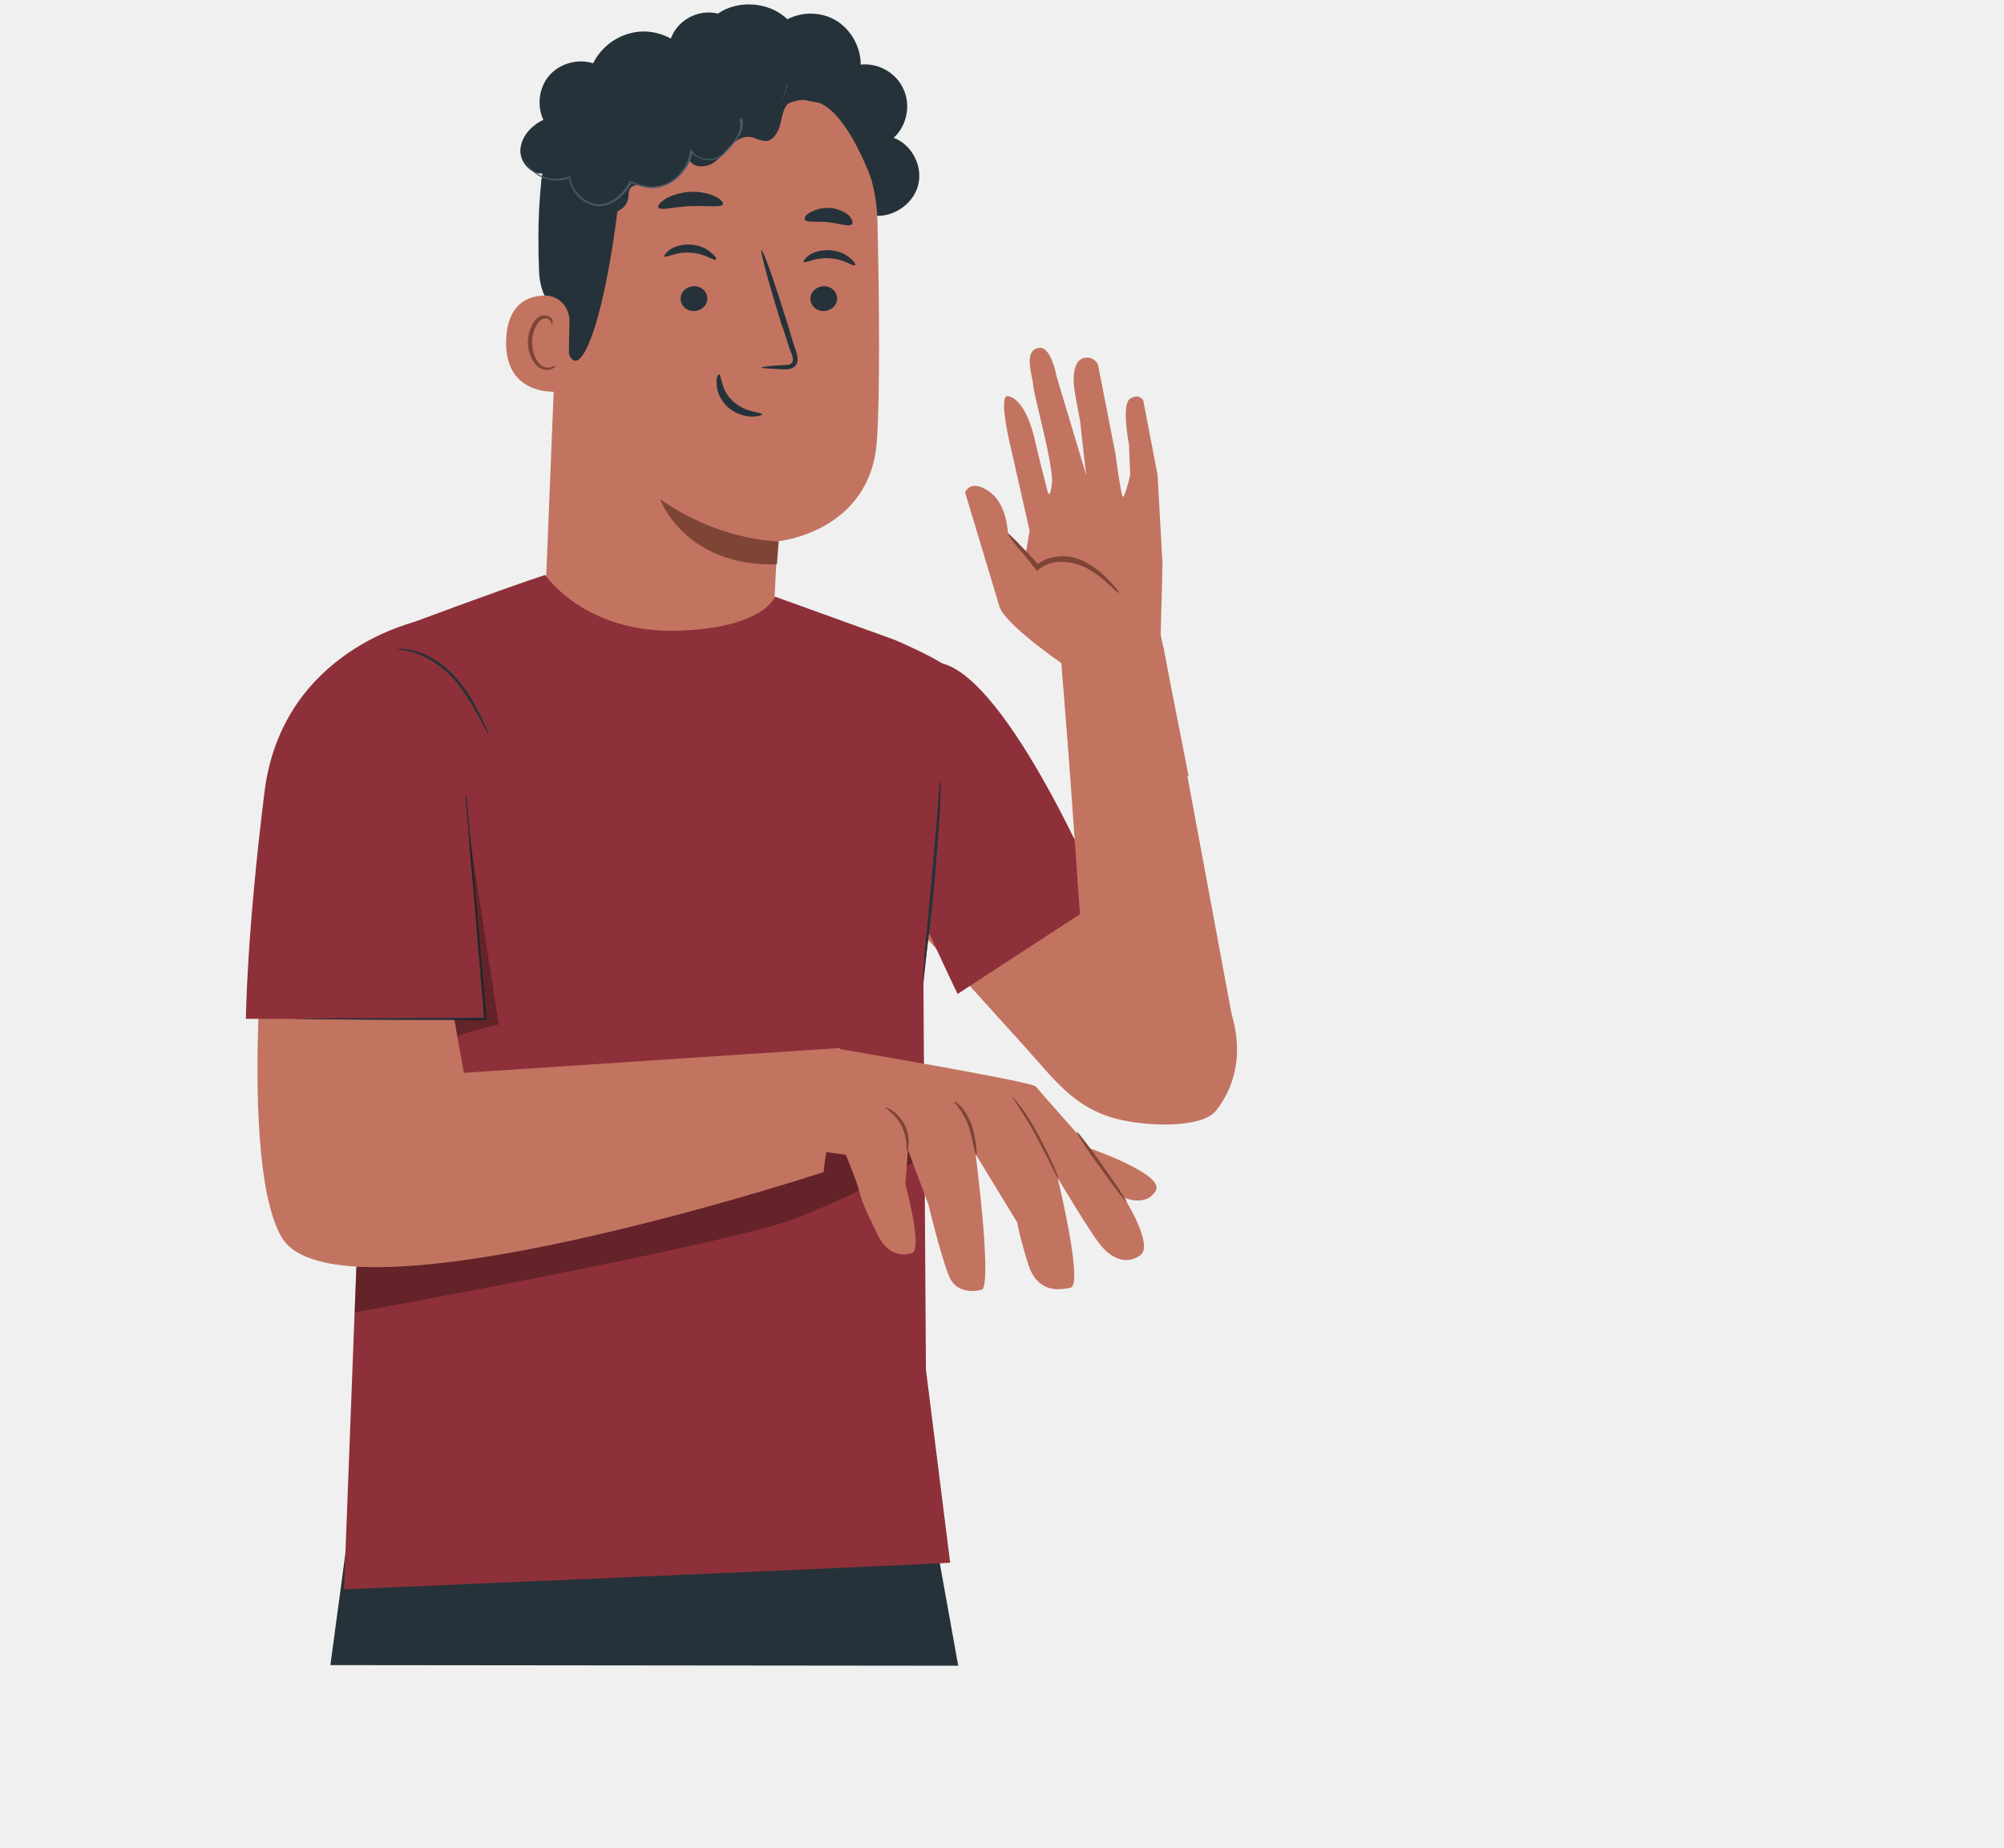
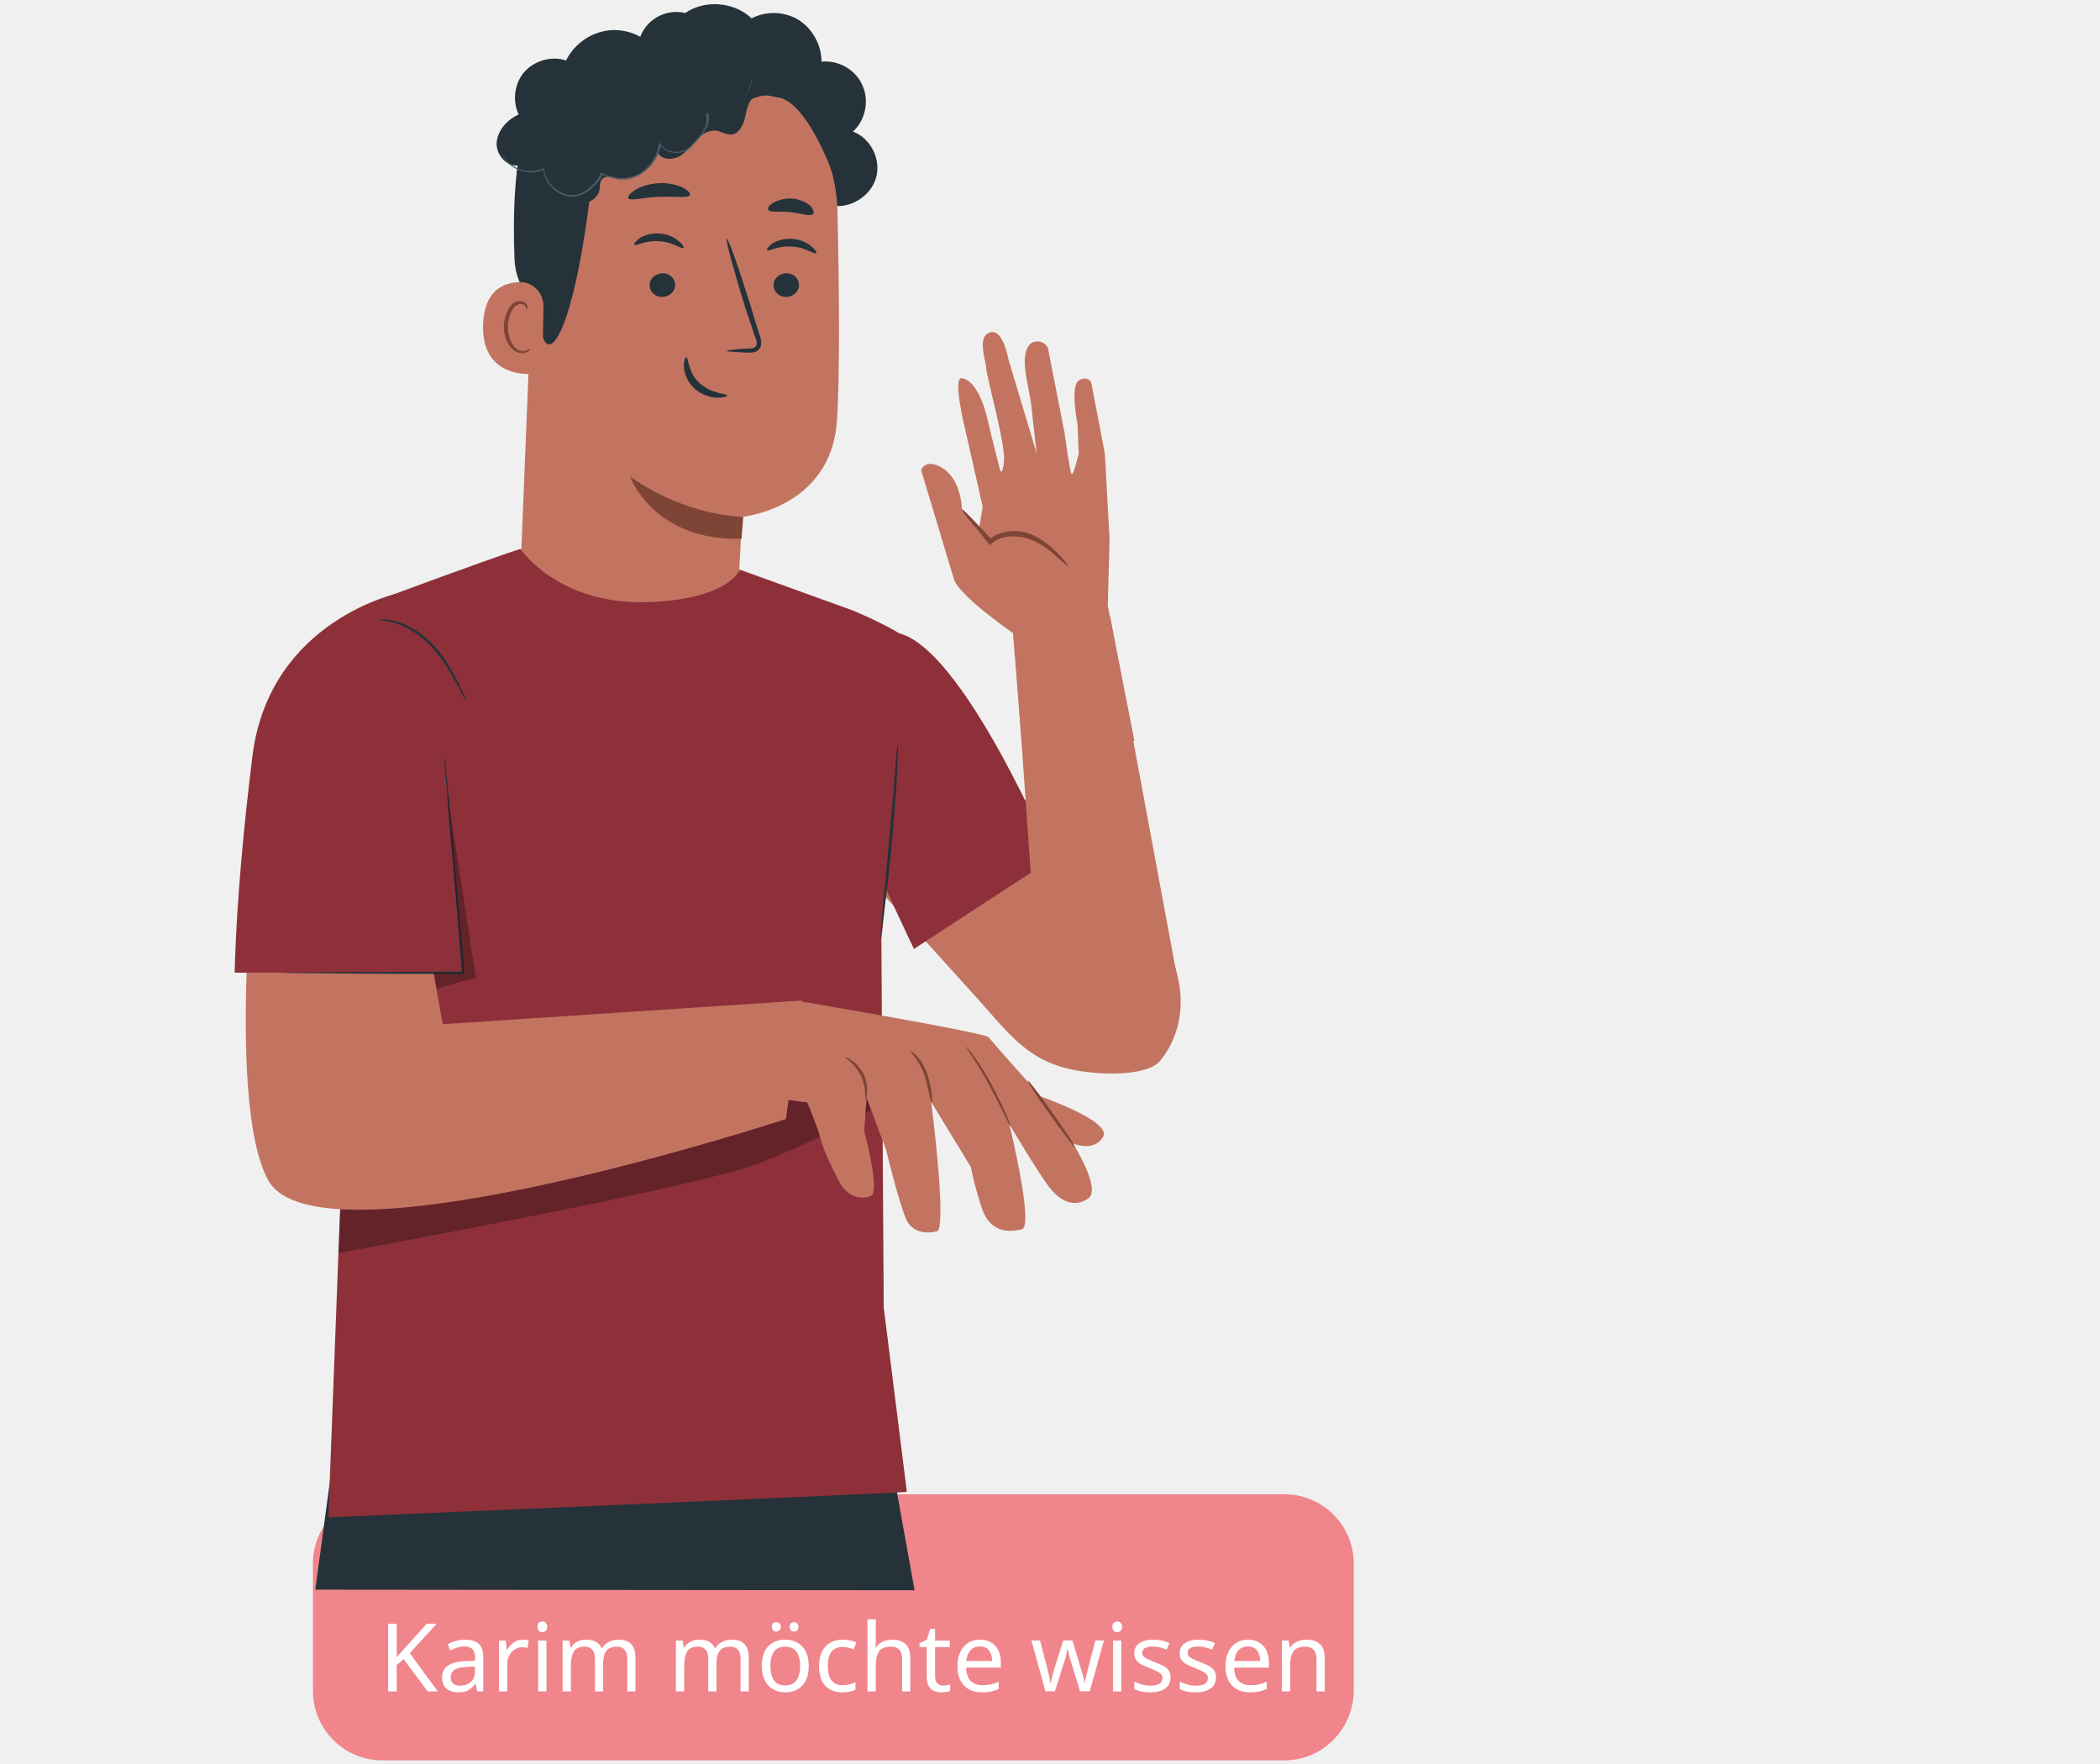
- <svg xmlns="http://www.w3.org/2000/svg" version="1.1" x="0px" y="0px" viewBox="0 0 322.7 297.6" style="enable-background:new 0 0 322.7 297.6;" xml:space="preserve">
+ <svg xmlns="http://www.w3.org/2000/svg" version="1.1" x="0px" y="0px" viewBox="0 0 354.3 297.6" style="enable-background:new 0 0 354.3 297.6;" xml:space="preserve">
  <style type="text/css">
- 	.st0{fill:#834F45;}
- 	.st1{fill:#263239;}
- 	.st2{fill:#F8BC9E;}
- 	.st3{fill:#EC9A6E;}
- 	.st4{fill:#455A64;}
- 	.st5{fill:#F5F4F5;}
- 	.st6{fill:#E0E0E0;}
- 	.st7{fill:none;stroke:#444C52;stroke-miterlimit:10;}
- 	.st8{fill:#E9505B;}
- 	.st9{opacity:0.4;}
- 	.st10{fill:#010202;}
- 	.st11{fill:#FBFBFB;}
- 	.st12{opacity:0.3;}
- 	.st13{fill:#EE7160;}
- 	.st14{fill:#8E3039;}
- 	.st15{fill:#EBEBEB;}
- 	.st16{fill:#C27461;}
- 	.st17{fill:#7E4436;}
- 	.st18{opacity:0.3;fill:#8E3039;}
- 	.st19{opacity:0.3;fill:#010202;}
- 	.st20{fill:#5B342F;}
- 	.st21{fill:#A56A5F;}
- 	.st22{fill:#83544C;}
- 	.st23{fill:#FFFFFF;}
+ 	.st0{fill:#F0858C;}
+ 	.st1{fill:none;}
+ 	.st2{fill:#FFFFFF;}
+ 	.st3{font-family:'Lato-Medium';}
+ 	.st4{font-size:16px;}
+ 	.st5{fill:#834F45;}
+ 	.st6{fill:#263239;}
+ 	.st7{fill:#F8BC9E;}
+ 	.st8{fill:#EC9A6E;}
+ 	.st9{fill:#455A64;}
+ 	.st10{fill:#F5F4F5;}
+ 	.st11{fill:#E0E0E0;}
+ 	.st12{fill:none;stroke:#444C52;stroke-miterlimit:10;}
+ 	.st13{fill:#E9505B;}
+ 	.st14{opacity:0.4;}
+ 	.st15{fill:#010202;}
+ 	.st16{fill:#FBFBFB;}
+ 	.st17{opacity:0.3;}
+ 	.st18{fill:#EE7160;}
+ 	.st19{fill:#8E3039;}
+ 	.st20{fill:#EBEBEB;}
+ 	.st21{fill:#C27461;}
+ 	.st22{fill:#7E4436;}
+ 	.st23{opacity:0.3;fill:#8E3039;}
+ 	.st24{opacity:0.3;fill:#010202;}
+ 	.st25{fill:#5B342F;}
+ 	.st26{fill:#A56A5F;}
+ 	.st27{fill:#83544C;}
</style>
+   <g id="Ebene_2">
+     <g>
+       <path class="st0" d="M216.7,297H64.5c-6.4,0-11.7-5.2-11.7-11.7v-21.5c0-6.4,5.2-11.7,11.7-11.7h152.2c6.4,0,11.7,5.2,11.7,11.7    v21.5C228.3,291.8,223.1,297,216.7,297z" />
+       <text transform="matrix(1 0 0 1 63.9405 285.366)" class="st2 st3 st4">Karim möchte wissen</text>
+       <rect x="34.5" y="264.6" class="st1" width="18.4" height="20.8" />
+     </g>
+   </g>
  <g id="Ebene_1">
    <g>
-       <polygon class="st1" points="53.2,268.2 57.4,237 147.9,232.7 154.3,268.3   " />
-       <path class="st16" d="M138,138.7l27.2,30.1c4.5,5,7.7,9.5,14.2,11.3c4.5,1.3,14,1.8,16.4-1.2c3.3-4.1,5.3-11.1,0.7-19.9    c-3-5.8-29.4-29.3-29.4-29.3L138,138.7" />
-       <path class="st14" d="M146.9,143.8c0.2,1.5,7.3,16.3,7.3,16.3l23.3-15.2c0,0-15-35.7-26-38.1L146.9,143.8z" />
-       <g>
-         <g>
-           <g>
-             <g>
-               <g>
-                 <g>
-                   <g>
-                     <g>
-                       <g>
-                         <path class="st16" d="M186.9,102.2l0.3-11.3l-0.8-14.4l-2.3-12c0,0-0.6-1.2-2.1-0.3c-1.5,0.9-0.2,7.4-0.2,7.4l0.2,4.9             c0,0-0.9,3.8-1.2,3.5c-0.3-0.3-1.2-7-1.2-7l-2.8-14.3c0,0-0.7-1.5-2.4-1c-1,0.3-1.6,1.7-1.5,3.8c0.1,2.1,1,5.7,1.1,6.9             c0.1,1.2,0.9,8.1,0.9,8.1l-4.8-16c0,0-0.9-5.2-3.1-4.4c-2.2,0.7-0.7,4.5-0.6,6.1c0.1,1.6,3.2,12.5,3,15.5             c-0.3,3-0.7,1.5-0.7,1.5s-1.3-5-2.2-8.9c-1-3.9-2.5-6.2-4.2-6.5c-1.7-0.3,0.6,8.9,0.6,8.9l2.9,12.8l-0.7,4.1l-2.8-3.7             c0,0-0.1-4.8-3.1-6.8c-3-2-3.8,0.2-3.8,0.2l5.6,18.6c1.3,3,9.9,8.9,9.9,8.9l1.5,18.6l19-0.4L186.9,102.2z" />
-                       </g>
-                     </g>
-                   </g>
-                 </g>
-               </g>
-             </g>
-           </g>
-           <g>
-             <g>
-               <g>
-                 <g>
-                   <path class="st17" d="M180.2,95.5c-0.1,0.1-1-0.8-2.5-2.1c-1.5-1.3-3.9-3-7-2.9c-1.3,0-2.6,0.5-3.4,1.2L167,92l-0.3-0.4          c-1.2-1.6-2.5-3-3.3-4c-0.8-1-1.2-1.7-1.1-1.7c0.1,0,0.6,0.5,1.5,1.4c0.9,1,2.2,2.2,3.6,3.9l-0.6-0.1c1-0.9,2.4-1.4,3.9-1.5          c1.7-0.1,3.2,0.4,4.4,1.1c1.2,0.7,2.2,1.5,2.9,2.2C179.5,94.4,180.3,95.4,180.2,95.5z" />
-                 </g>
-               </g>
-             </g>
-           </g>
-         </g>
-         <polygon class="st16" points="175.3,167 171.2,109.1 187.3,104 199,167    " />
-       </g>
-       <g>
-         <g>
-           <g>
-             <g>
-               <path class="st1" d="M140.4,34.7c3.1,0.5,6.5-1.6,7.4-4.7c0.9-3.1-0.9-6.7-3.9-7.8c2.1-1.9,2.8-5.2,1.6-7.8        c-1.1-2.6-4-4.3-6.9-4c0-2.8-1.5-5.5-3.8-7c-2.4-1.5-5.5-1.6-8-0.3c-2.9-2.8-7.9-3.2-11.2-0.9c-2.7-0.7-5.7,0.6-7.1,3        c-1.4,2.4-1.1,5.6,0.8,7.7" />
-             </g>
-           </g>
-         </g>
-         <g>
-           <g>
-             <g>
-               <path class="st16" d="M141.2,71c0.5-7.1,0.4-21.9,0.1-35.3c-0.3-14.4-11.6-26.1-26-27l-1.4-0.1c-15.5,0-24.1,13.1-23.7,28.6        l-2.4,59.5l9.3,8.4c8.5,7.7,22,5.3,27.4-4.8l0,0l0.7-13.1C125.2,87.2,140.2,85.8,141.2,71z" />
-             </g>
-             <g>
-               <g>
-                 <g>
-                   <g>
-                     <g>
-                       <g>
-                         <path class="st17" d="M125.4,87.2c0,0-9.5,0-19.1-6.8c0,0,3.9,10.9,18.8,10.5L125.4,87.2z" />
-                       </g>
-                     </g>
-                   </g>
-                 </g>
-               </g>
-             </g>
-             <g>
-               <g>
-                 <g>
-                   <g>
-                     <g>
-                       <g>
-                         <g>
-                           <g>
-                             <g>
-                               <path class="st1" d="M134.8,48.1c0,1.1-1,2-2.2,2c-1.2,0-2.1-0.9-2.1-2c0-1.1,1-2,2.2-2                C133.9,46.1,134.8,47,134.8,48.1z" />
+       <polygon class="st6" points="53.2,268.2 57.4,237 147.9,232.7 154.3,268.3   " />
+       <path class="st21" d="M138,138.7l27.2,30.1c4.5,5,7.7,9.5,14.2,11.3c4.5,1.3,14,1.8,16.4-1.2c3.3-4.1,5.3-11.1,0.7-19.9    c-3-5.8-29.4-29.3-29.4-29.3L138,138.7" />
+       <path class="st19" d="M146.9,143.8c0.2,1.5,7.3,16.3,7.3,16.3l23.3-15.2c0,0-15-35.7-26-38.1L146.9,143.8z" />
+       <g>
+         <g>
+           <g>
+             <g>
+               <g>
+                 <g>
+                   <g>
+                     <g>
+                       <g>
+                         <path class="st21" d="M186.9,102.2l0.3-11.3l-0.8-14.4l-2.3-12c0,0-0.6-1.2-2.1-0.3c-1.5,0.9-0.2,7.4-0.2,7.4l0.2,4.9             c0,0-0.9,3.8-1.2,3.5c-0.3-0.3-1.2-7-1.2-7l-2.8-14.3c0,0-0.7-1.5-2.4-1c-1,0.3-1.6,1.7-1.5,3.8c0.1,2.1,1,5.7,1.1,6.9             c0.1,1.2,0.9,8.1,0.9,8.1l-4.8-16c0,0-0.9-5.2-3.1-4.4c-2.2,0.7-0.7,4.5-0.6,6.1c0.1,1.6,3.2,12.5,3,15.5             c-0.3,3-0.7,1.5-0.7,1.5s-1.3-5-2.2-8.9c-1-3.9-2.5-6.2-4.2-6.5c-1.7-0.3,0.6,8.9,0.6,8.9l2.9,12.8l-0.7,4.1l-2.8-3.7             c0,0-0.1-4.8-3.1-6.8c-3-2-3.8,0.2-3.8,0.2l5.6,18.6c1.3,3,9.9,8.9,9.9,8.9l1.5,18.6l19-0.4L186.9,102.2z" />
+                       </g>
+                     </g>
+                   </g>
+                 </g>
+               </g>
+             </g>
+           </g>
+           <g>
+             <g>
+               <g>
+                 <g>
+                   <path class="st22" d="M180.2,95.5c-0.1,0.1-1-0.8-2.5-2.1c-1.5-1.3-3.9-3-7-2.9c-1.3,0-2.6,0.5-3.4,1.2L167,92l-0.3-0.4          c-1.2-1.6-2.5-3-3.3-4c-0.8-1-1.2-1.7-1.1-1.7c0.1,0,0.6,0.5,1.5,1.4c0.9,1,2.2,2.2,3.6,3.9l-0.6-0.1c1-0.9,2.4-1.4,3.9-1.5          c1.7-0.1,3.2,0.4,4.4,1.1c1.2,0.7,2.2,1.5,2.9,2.2C179.5,94.4,180.3,95.4,180.2,95.5z" />
+                 </g>
+               </g>
+             </g>
+           </g>
+         </g>
+         <polygon class="st21" points="175.3,167 171.2,109.1 187.3,104 199,167    " />
+       </g>
+       <g>
+         <g>
+           <g>
+             <g>
+               <path class="st6" d="M140.4,34.7c3.1,0.5,6.5-1.6,7.4-4.7c0.9-3.1-0.9-6.7-3.9-7.8c2.1-1.9,2.8-5.2,1.6-7.8        c-1.1-2.6-4-4.3-6.9-4c0-2.8-1.5-5.5-3.8-7c-2.4-1.5-5.5-1.6-8-0.3c-2.9-2.8-7.9-3.2-11.2-0.9c-2.7-0.7-5.7,0.6-7.1,3        c-1.4,2.4-1.1,5.6,0.8,7.7" />
+             </g>
+           </g>
+         </g>
+         <g>
+           <g>
+             <g>
+               <path class="st21" d="M141.2,71c0.5-7.1,0.4-21.9,0.1-35.3c-0.3-14.4-11.6-26.1-26-27l-1.4-0.1c-15.5,0-24.1,13.1-23.7,28.6        l-2.4,59.5l9.3,8.4c8.5,7.7,22,5.3,27.4-4.8l0,0l0.7-13.1C125.2,87.2,140.2,85.8,141.2,71z" />
+             </g>
+             <g>
+               <g>
+                 <g>
+                   <g>
+                     <g>
+                       <g>
+                         <path class="st22" d="M125.4,87.2c0,0-9.5,0-19.1-6.8c0,0,3.9,10.9,18.8,10.5L125.4,87.2z" />
+                       </g>
+                     </g>
+                   </g>
+                 </g>
+               </g>
+             </g>
+             <g>
+               <g>
+                 <g>
+                   <g>
+                     <g>
+                       <g>
+                         <g>
+                           <g>
+                             <g>
+                               <path class="st6" d="M134.8,48.1c0,1.1-1,2-2.2,2c-1.2,0-2.1-0.9-2.1-2c0-1.1,1-2,2.2-2                C133.9,46.1,134.8,47,134.8,48.1z" />
                            </g>
                          </g>
                        </g>
                      </g>
                    </g>
                  </g>
                </g>
              </g>
            </g>
            <g>
              <g>
                <g>
                  <g>
                    <g>
                      <g>
                        <g>
                          <g>
                            <g>
                              <g>
-                                 <path class="st1" d="M137.7,42.7c-0.3,0.3-1.8-1-4.1-1.1c-2.3-0.2-4,0.9-4.2,0.6c-0.1-0.1,0.2-0.6,0.9-1.1                 c0.7-0.5,2-0.9,3.4-0.8c1.4,0.1,2.6,0.7,3.2,1.3C137.6,42.1,137.8,42.6,137.7,42.7z" />
+                                 <path class="st6" d="M137.7,42.7c-0.3,0.3-1.8-1-4.1-1.1c-2.3-0.2-4,0.9-4.2,0.6c-0.1-0.1,0.2-0.6,0.9-1.1                 c0.7-0.5,2-0.9,3.4-0.8c1.4,0.1,2.6,0.7,3.2,1.3C137.6,42.1,137.8,42.6,137.7,42.7z" />
                              </g>
                            </g>
                          </g>
                        </g>
                      </g>
                    </g>
                  </g>
                </g>
              </g>
            </g>
            <g>
              <g>
                <g>
                  <g>
                    <g>
                      <g>
                        <g>
                          <g>
                            <g>
-                               <path class="st1" d="M113.9,48.1c0,1.1-1,2-2.2,2c-1.2,0-2.1-0.9-2.1-2c0-1.1,1-2,2.2-2C113,46.1,113.9,47,113.9,48.1                z" />
+                               <path class="st6" d="M113.9,48.1c0,1.1-1,2-2.2,2c-1.2,0-2.1-0.9-2.1-2c0-1.1,1-2,2.2-2C113,46.1,113.9,47,113.9,48.1                z" />
                            </g>
                          </g>
                        </g>
                      </g>
                    </g>
                  </g>
                </g>
              </g>
            </g>
            <g>
              <g>
                <g>
                  <g>
                    <g>
                      <g>
                        <g>
                          <g>
                            <g>
                              <g>
-                                 <path class="st1" d="M115.3,41.8c-0.3,0.3-1.8-1-4.1-1.1c-2.3-0.2-4,0.9-4.2,0.6c-0.1-0.1,0.2-0.6,0.9-1.1                 c0.7-0.5,2-0.9,3.4-0.8c1.4,0.1,2.6,0.7,3.2,1.3C115.2,41.2,115.4,41.7,115.3,41.8z" />
+                                 <path class="st6" d="M115.3,41.8c-0.3,0.3-1.8-1-4.1-1.1c-2.3-0.2-4,0.9-4.2,0.6c-0.1-0.1,0.2-0.6,0.9-1.1                 c0.7-0.5,2-0.9,3.4-0.8c1.4,0.1,2.6,0.7,3.2,1.3C115.2,41.2,115.4,41.7,115.3,41.8z" />
                              </g>
                            </g>
                          </g>
                        </g>
                      </g>
                    </g>
                  </g>
                </g>
              </g>
            </g>
            <g>
              <g>
                <g>
                  <g>
                    <g>
                      <g>
                        <g>
                          <g>
                            <g>
-                               <path class="st1" d="M122.6,59.2c0-0.1,1.4-0.3,3.7-0.4c0.6,0,1.1-0.1,1.3-0.5c0.2-0.4,0-1.1-0.3-1.7                c-0.5-1.4-0.9-2.9-1.5-4.5c-2-6.4-3.4-11.7-3.2-11.8c0.3-0.1,2.1,5.1,4.1,11.5c0.5,1.6,0.9,3.1,1.4,4.5                c0.2,0.7,0.5,1.4,0.2,2.3c-0.2,0.4-0.6,0.7-1,0.8c-0.4,0.1-0.7,0.1-1,0.1C124,59.4,122.6,59.3,122.6,59.2z" />
-                             </g>
-                           </g>
-                         </g>
-                       </g>
-                     </g>
-                   </g>
-                 </g>
-               </g>
-             </g>
-             <g>
-               <g>
-                 <g>
-                   <g>
-                     <g>
-                       <g>
-                         <g>
-                           <g>
-                             <g>
-                               <path class="st1" d="M115.8,60.3c0.4,0,0.2,2.5,2.2,4.3c2,1.9,4.7,1.8,4.7,2.1c0,0.2-0.6,0.4-1.7,0.4                c-1.1,0-2.7-0.5-3.9-1.6c-1.2-1.2-1.7-2.6-1.7-3.6C115.3,60.9,115.6,60.3,115.8,60.3z" />
-                             </g>
-                           </g>
-                         </g>
-                       </g>
-                     </g>
-                   </g>
-                 </g>
-               </g>
-             </g>
-             <g>
-               <g>
-                 <g>
-                   <g>
-                     <g>
-                       <path class="st1" d="M116.4,32.9c-0.3,0.6-2.5,0.2-5.2,0.3c-2.7,0.1-4.9,0.8-5.2,0.2c-0.1-0.3,0.3-0.8,1.2-1.4            c0.9-0.5,2.3-1,3.9-1.1c1.6-0.1,3.1,0.3,4,0.7C116.1,32.1,116.5,32.6,116.4,32.9z" />
-                     </g>
-                   </g>
-                 </g>
-               </g>
-             </g>
-             <g>
-               <g>
-                 <g>
-                   <g>
-                     <g>
-                       <path class="st1" d="M137.2,36.1c-0.4,0.5-2-0.1-3.8-0.3c-1.9-0.2-3.5,0.1-3.8-0.4c-0.1-0.3,0.1-0.8,0.9-1.2            c0.7-0.4,1.9-0.8,3.2-0.7c1.3,0.1,2.4,0.7,3,1.2C137.2,35.3,137.4,35.8,137.2,36.1z" />
-                     </g>
-                   </g>
-                 </g>
-               </g>
-             </g>
-             <g>
-               <g>
-                 <g>
-                   <g>
-                     <path class="st1" d="M140.3,28.8c0,0-3.4-9.5-7.7-11.9c-5.3-2.9-7.9,2.9-13,1.1c-5.1-1.7-10.1-4.6-15.6-0.9           c-6,4-3.5,7.2-4.2,13.8c-3,26.5-8.3,33.8-9,21.2c-0.1-1.4-3.8-2.7-4-8.5c-0.3-7.6,0-16.7,2-22c1.7-4.4,4.4-7.4,9.2-10.5           c7.6-5,17.6-4.5,24.3-3.4C129,8.6,141.6,17.2,140.3,28.8z" />
-                   </g>
-                 </g>
-               </g>
-             </g>
-             <g>
-               <g>
-                 <g>
-                   <g>
-                     <path class="st16" d="M91.7,51.7c0-2.3-1.8-4.2-4.1-4.1c-2.8,0.1-5.9,1.5-6.1,7.2c-0.3,10.1,10,8.3,10,8           C91.5,62.6,91.6,55.9,91.7,51.7z" />
-                   </g>
-                 </g>
-               </g>
-             </g>
-             <g>
-               <g>
-                 <g>
-                   <g>
-                     <path class="st17" d="M89.4,58.9c0,0-0.2,0.1-0.5,0.2c-0.3,0.1-0.8,0.2-1.3,0c-1.1-0.4-1.9-2.1-1.9-4           c0-0.9,0.2-1.8,0.6-2.5c0.3-0.7,0.8-1.2,1.4-1.3c0.5-0.1,0.9,0.2,1,0.5c0.1,0.3,0.1,0.5,0.1,0.5c0,0,0.2-0.2,0.2-0.6           c0-0.2-0.1-0.4-0.4-0.6c-0.2-0.2-0.6-0.3-1-0.3c-0.8,0-1.5,0.7-1.9,1.5c-0.4,0.8-0.7,1.8-0.7,2.8c0,2,1,4,2.5,4.4           c0.7,0.2,1.3,0,1.6-0.2C89.4,59.2,89.4,58.9,89.4,58.9z" />
-                   </g>
-                 </g>
-               </g>
-             </g>
-           </g>
-           <g>
-             <g>
-               <g>
-                 <path class="st1" d="M93.1,32.1c1.3,1,2.6,2,4.2,2.2c1.6,0.3,3.4-0.6,3.8-2.1c0.2-0.7,0-1.5,0.5-2c0.6-0.6,1.6-0.4,2.4-0.2         c2.9,0.5,6.1-1.4,7-4.2c0.7,1.2,2.4,1.2,3.6,0.6c1.2-0.7,2-1.8,2.9-2.8s2.2-1.8,3.6-1.5c0.7,0.2,1.4,0.6,2.2,0.6         c1.3,0,2.1-1.6,2.4-2.9c0.3-1.3,0.5-2.8,1.7-3.5c1.1-0.6,2.4-0.1,3.6,0.1c1.2,0.3,2.8,0.1,3.2-1.1c0.2-0.6,0-1.3-0.3-1.9         c-1.4-2.6-4.8-3.9-7.6-2.9c-0.8-3.4-3.8-6.2-7.2-6.8c-3.4-0.6-7.2,1.1-9,4.1c-2-2.1-5.1-3.1-7.9-2.6c-2.9,0.5-5.4,2.4-6.7,5         c-2.4-0.8-5.3,0-7,1.9c-1.7,1.9-2.1,4.9-1,7.2c-1.9,0.9-3.5,2.6-3.7,4.7c-0.2,2.1,1.8,4.3,3.8,3.9c-0.9,1.6-0.4,3.8,1.1,4.8         c1.5,1,3.8,0.6,4.9-0.9" />
-               </g>
-             </g>
-           </g>
-           <g>
-             <g>
-               <g>
-                 <g>
-                   <path class="st4" d="M126.8,13.4c0,0,0,0.1,0,0.2c0,0.1,0,0.3-0.1,0.5c-0.1,0.5-0.3,1.1-0.8,1.9c-0.5,0.8-1.3,1.6-2.4,2.3          c-1.1,0.7-2.6,1.1-4.2,0.9l0.2-0.2c0.3,0.9,0.1,1.9-0.4,2.8c-0.5,0.9-1.2,1.6-1.9,2.4c-0.4,0.4-0.7,0.8-1.2,1.1          c-0.5,0.3-1.1,0.5-1.6,0.5c-1.1,0.1-2.4-0.4-3.2-1.4l0.4-0.1c-0.4,2-1.6,3.9-3.5,5.1c-1,0.6-2.2,1-3.4,0.9          c-1.2-0.1-2.2-0.5-3.2-0.9l0.3-0.1c-0.6,1.2-1.5,2.2-2.6,3c-1,0.7-2.4,1.1-3.6,0.8c-2.4-0.6-3.8-2.7-4-4.6l0.2,0.1          c-1.2,0.6-2.5,0.6-3.5,0.3c-1-0.2-1.8-0.7-2.4-1.2c-0.6-0.5-0.9-1-1.1-1.3c-0.2-0.3-0.2-0.5-0.2-0.5c0.1,0,0.3,0.8,1.4,1.7          c0.6,0.4,1.3,0.9,2.3,1.1c1,0.2,2.2,0.2,3.3-0.3l0.2-0.1l0,0.2c0.2,1.8,1.6,3.7,3.8,4.3c1.1,0.3,2.3,0,3.3-0.7          c1-0.7,1.9-1.7,2.4-2.8l0.1-0.2l0.2,0.1c1,0.4,2,0.8,3.1,0.9c1.1,0.1,2.2-0.2,3.1-0.8c1.8-1.1,3-2.9,3.3-4.8l0.1-0.5          l0.3,0.4c0.7,0.9,1.8,1.3,2.8,1.2c0.5,0,1-0.2,1.5-0.4c0.4-0.3,0.8-0.7,1.1-1c0.7-0.7,1.4-1.5,1.8-2.3          c0.5-0.8,0.6-1.7,0.4-2.5l-0.1-0.2l0.3,0c1.5,0.2,3-0.2,4-0.8c1.1-0.6,1.9-1.4,2.4-2.1C126.7,14.5,126.7,13.4,126.8,13.4z" />
-                 </g>
-               </g>
-             </g>
-           </g>
-         </g>
-       </g>
-       <g>
-         <g>
-           <path class="st14" d="M148.7,158.5l1.1-10.8l3.7-39.5c-1.9-2-9.6-5.2-9.6-5.2l-19.1-6.9c0,0-1.8,5.2-16.2,5.5      c-14.7,0.2-20.8-9-20.8-9c-7.3,2.4-23.3,8.4-23.3,8.4L59,152.5l-0.3,17L55.4,256c0,0,96.2-4.1,97.6-4.3l-3.9-31.1L148.7,158.5z" />
-           <polygon class="st18" points="121.1,133.1 121.1,153.4 132.1,162.4 143.6,153.4 144.2,133.7     " />
-         </g>
-       </g>
-       <path class="st19" d="M57.4,204.2l-0.3,7.2c0,0,60.7-11,71.4-15.3c13.1-5.3,20.1-9.8,20.1-9.8l0.2-5.5L57.4,204.2z" />
-       <path class="st16" d="M61.6,105.4c0,0-13.7,2.2-16.5,19.6c-1.8,11.3-7.3,60.9,0.2,74.2c8.7,15.4,87.3-10.4,87.3-10.4l2.7-20    l-60.6,4l-7.6-42.1L61.6,105.4z" />
-       <path class="st14" d="M39.6,164.1H78L67.5,100c0,0-22,4.5-24.9,27.5C39.7,150.7,39.6,164.1,39.6,164.1z" />
-       <g>
-         <path class="st1" d="M44.5,164.1c0,0,0.1,0,0.2,0c0.1,0,0.3,0,0.5,0c0.5,0,1.1,0,1.9,0c1.7,0,4.2,0,7.2-0.1     c6.1,0,14.5,0,23.8-0.1l-0.2,0.2c0-0.5-0.1-1-0.1-1.6c-0.8-9.7-1.5-18.4-2.1-24.8c-0.2-3.1-0.4-5.7-0.6-7.5     c-0.1-0.9-0.1-1.5-0.1-2c0-0.2,0-0.4,0-0.5c0-0.1,0-0.2,0-0.2c0,0,0,0.1,0,0.2c0,0.1,0,0.3,0.1,0.5c0.1,0.5,0.1,1.2,0.2,2     c0.2,1.8,0.4,4.4,0.7,7.5c0.6,6.4,1.3,15.1,2.2,24.8c0,0.5,0.1,1.1,0.1,1.6l0,0.2l-0.2,0c-9.3,0-17.7,0-23.8-0.1     c-3,0-5.4,0-7.2-0.1c-0.8,0-1.5,0-1.9,0c-0.2,0-0.4,0-0.5,0C44.5,164.1,44.5,164.1,44.5,164.1z" />
-       </g>
-       <g>
-         <path class="st1" d="M151.5,125.2c0,0,0,0.5,0,1.3c0,0.8-0.1,2.1-0.1,3.6c-0.2,3-0.5,7.2-0.9,11.7c-0.4,4.6-0.9,8.7-1.3,11.7     c-0.2,1.5-0.3,2.7-0.5,3.5c-0.1,0.8-0.2,1.3-0.2,1.3c0,0,0-0.5,0.1-1.3c0.1-0.9,0.2-2.1,0.3-3.5c0.3-3.1,0.7-7.2,1.1-11.7     c0.4-4.6,0.8-8.7,1-11.7c0.1-1.4,0.2-2.6,0.3-3.6C151.5,125.6,151.5,125.2,151.5,125.2z" />
-       </g>
-       <g>
-         <path class="st1" d="M78.6,118.2c0,0-0.2-0.2-0.4-0.7c-0.3-0.5-0.6-1.2-1.1-2c-0.9-1.7-2.2-4-4.1-6.2c-1.9-2.1-4.3-3.5-6.1-4.1     c-1.8-0.6-3-0.5-3-0.6c0,0,0.3-0.1,0.8-0.1c0.5,0,1.3,0.1,2.3,0.4c1.9,0.5,4.3,1.9,6.3,4.1c2,2.2,3.2,4.6,4.1,6.3     c0.4,0.9,0.7,1.6,1,2.1C78.6,117.9,78.7,118.2,78.6,118.2z" />
-       </g>
-       <path class="st19" d="M73.7,167c-0.1-0.4,6.6-2,6.6-2l-4.9-31.8l2.7,30.9h-4.9L73.7,167z" />
-       <g>
-         <path class="st16" d="M134.8,168.9c0,0,31.3,5.3,32,6.1c0.7,0.9,8.8,10,8.8,10s12.1,4.2,10.5,6.8c-1.6,2.7-5.1,1.1-5.1,1.1     s4.9,7.7,2.6,9.3c-2.3,1.6-4.7,0.5-6.5-1.8c-1.8-2.3-6.8-10.7-6.8-10.7s4.2,17.2,2.1,17.7c-2.1,0.5-5.4,0.7-6.8-3.7     c-1.4-4.4-1.8-6.8-1.8-6.8l-6.7-11c0,0,2.6,20.1,1.1,21.8c0,0-4,1.3-5.4-2.2s-3.3-11.5-3.3-11.5l-3.3-8.8l-0.4,5.6     c0,0,2.8,10.3,1.1,11c-1.8,0.7-4,0-5.3-2.4c-1.2-2.4-2.6-5.1-3.2-7.4c-0.3-1.4-2.2-6-2.2-6l-6.7-0.9L134.8,168.9z" />
-         <g>
-           <path class="st17" d="M173.4,182.3c0.1-0.1,2,2.4,4.2,5.5c2.2,3.1,3.9,5.7,3.8,5.8c-0.1,0.1-2-2.4-4.2-5.5      C174.9,185,173.3,182.4,173.4,182.3z" />
-         </g>
-         <g>
-           <path class="st17" d="M162.9,176.5c0,0,0.6,0.6,1.5,1.8c0.8,1.1,1.9,2.8,2.9,4.7c1,1.9,1.9,3.7,2.4,4.9c0.6,1.3,0.8,2.1,0.8,2.1      c-0.1,0-0.5-0.8-1.1-2c-0.6-1.3-1.5-3-2.5-4.9c-1-1.9-2-3.5-2.8-4.7C163.4,177.3,162.9,176.6,162.9,176.5z" />
-         </g>
-         <g>
-           <path class="st17" d="M153.7,177.4c0,0,0.5,0.2,1.1,0.9c0.6,0.6,1.2,1.7,1.7,3c0.4,1.3,0.6,2.5,0.7,3.3c0.1,0.9,0.1,1.4,0,1.4      c-0.1,0-0.2-0.5-0.4-1.3c-0.2-0.8-0.4-2-0.8-3.2c-0.4-1.2-1-2.2-1.5-2.9C154,177.9,153.6,177.5,153.7,177.4z" />
-         </g>
-         <g>
-           <path class="st17" d="M142.6,178.4c0-0.1,0.5,0.1,1.1,0.5c0.6,0.4,1.4,1.2,2,2.3c0.5,1.1,0.7,2.2,0.6,3c0,0.8-0.2,1.2-0.3,1.2      c-0.1,0,0.2-1.9-0.8-4C144.2,179.4,142.5,178.5,142.6,178.4z" />
+                               <path class="st6" d="M122.6,59.2c0-0.1,1.4-0.3,3.7-0.4c0.6,0,1.1-0.1,1.3-0.5c0.2-0.4,0-1.1-0.3-1.7                c-0.5-1.4-0.9-2.9-1.5-4.5c-2-6.4-3.4-11.7-3.2-11.8c0.3-0.1,2.1,5.1,4.1,11.5c0.5,1.6,0.9,3.1,1.4,4.5                c0.2,0.7,0.5,1.4,0.2,2.3c-0.2,0.4-0.6,0.7-1,0.8c-0.4,0.1-0.7,0.1-1,0.1C124,59.4,122.6,59.3,122.6,59.2z" />
+                             </g>
+                           </g>
+                         </g>
+                       </g>
+                     </g>
+                   </g>
+                 </g>
+               </g>
+             </g>
+             <g>
+               <g>
+                 <g>
+                   <g>
+                     <g>
+                       <g>
+                         <g>
+                           <g>
+                             <g>
+                               <path class="st6" d="M115.8,60.3c0.4,0,0.2,2.5,2.2,4.3c2,1.9,4.7,1.8,4.7,2.1c0,0.2-0.6,0.4-1.7,0.4                c-1.1,0-2.7-0.5-3.9-1.6c-1.2-1.2-1.7-2.6-1.7-3.6C115.3,60.9,115.6,60.3,115.8,60.3z" />
+                             </g>
+                           </g>
+                         </g>
+                       </g>
+                     </g>
+                   </g>
+                 </g>
+               </g>
+             </g>
+             <g>
+               <g>
+                 <g>
+                   <g>
+                     <g>
+                       <path class="st6" d="M116.4,32.9c-0.3,0.6-2.5,0.2-5.2,0.3c-2.7,0.1-4.9,0.8-5.2,0.2c-0.1-0.3,0.3-0.8,1.2-1.4            c0.9-0.5,2.3-1,3.9-1.1c1.6-0.1,3.1,0.3,4,0.7C116.1,32.1,116.5,32.6,116.4,32.9z" />
+                     </g>
+                   </g>
+                 </g>
+               </g>
+             </g>
+             <g>
+               <g>
+                 <g>
+                   <g>
+                     <g>
+                       <path class="st6" d="M137.2,36.1c-0.4,0.5-2-0.1-3.8-0.3c-1.9-0.2-3.5,0.1-3.8-0.4c-0.1-0.3,0.1-0.8,0.9-1.2            c0.7-0.4,1.9-0.8,3.2-0.7c1.3,0.1,2.4,0.7,3,1.2C137.2,35.3,137.4,35.8,137.2,36.1z" />
+                     </g>
+                   </g>
+                 </g>
+               </g>
+             </g>
+             <g>
+               <g>
+                 <g>
+                   <g>
+                     <path class="st6" d="M140.3,28.8c0,0-3.4-9.5-7.7-11.9c-5.3-2.9-7.9,2.9-13,1.1c-5.1-1.7-10.1-4.6-15.6-0.9           c-6,4-3.5,7.2-4.2,13.8c-3,26.5-8.3,33.8-9,21.2c-0.1-1.4-3.8-2.7-4-8.5c-0.3-7.6,0-16.7,2-22c1.7-4.4,4.4-7.4,9.2-10.5           c7.6-5,17.6-4.5,24.3-3.4C129,8.6,141.6,17.2,140.3,28.8z" />
+                   </g>
+                 </g>
+               </g>
+             </g>
+             <g>
+               <g>
+                 <g>
+                   <g>
+                     <path class="st21" d="M91.7,51.7c0-2.3-1.8-4.2-4.1-4.1c-2.8,0.1-5.9,1.5-6.1,7.2c-0.3,10.1,10,8.3,10,8           C91.5,62.6,91.6,55.9,91.7,51.7z" />
+                   </g>
+                 </g>
+               </g>
+             </g>
+             <g>
+               <g>
+                 <g>
+                   <g>
+                     <path class="st22" d="M89.4,58.9c0,0-0.2,0.1-0.5,0.2c-0.3,0.1-0.8,0.2-1.3,0c-1.1-0.4-1.9-2.1-1.9-4           c0-0.9,0.2-1.8,0.6-2.5c0.3-0.7,0.8-1.2,1.4-1.3c0.5-0.1,0.9,0.2,1,0.5c0.1,0.3,0.1,0.5,0.1,0.5c0,0,0.2-0.2,0.2-0.6           c0-0.2-0.1-0.4-0.4-0.6c-0.2-0.2-0.6-0.3-1-0.3c-0.8,0-1.5,0.7-1.9,1.5c-0.4,0.8-0.7,1.8-0.7,2.8c0,2,1,4,2.5,4.4           c0.7,0.2,1.3,0,1.6-0.2C89.4,59.2,89.4,58.9,89.4,58.9z" />
+                   </g>
+                 </g>
+               </g>
+             </g>
+           </g>
+           <g>
+             <g>
+               <g>
+                 <path class="st6" d="M93.1,32.1c1.3,1,2.6,2,4.2,2.2c1.6,0.3,3.4-0.6,3.8-2.1c0.2-0.7,0-1.5,0.5-2c0.6-0.6,1.6-0.4,2.4-0.2         c2.9,0.5,6.1-1.4,7-4.2c0.7,1.2,2.4,1.2,3.6,0.6c1.2-0.7,2-1.8,2.9-2.8s2.2-1.8,3.6-1.5c0.7,0.2,1.4,0.6,2.2,0.6         c1.3,0,2.1-1.6,2.4-2.9c0.3-1.3,0.5-2.8,1.7-3.5c1.1-0.6,2.4-0.1,3.6,0.1c1.2,0.3,2.8,0.1,3.2-1.1c0.2-0.6,0-1.3-0.3-1.9         c-1.4-2.6-4.8-3.9-7.6-2.9c-0.8-3.4-3.8-6.2-7.2-6.8c-3.4-0.6-7.2,1.1-9,4.1c-2-2.1-5.1-3.1-7.9-2.6c-2.9,0.5-5.4,2.4-6.7,5         c-2.4-0.8-5.3,0-7,1.9c-1.7,1.9-2.1,4.9-1,7.2c-1.9,0.9-3.5,2.6-3.7,4.7c-0.2,2.1,1.8,4.3,3.8,3.9c-0.9,1.6-0.4,3.8,1.1,4.8         c1.5,1,3.8,0.6,4.9-0.9" />
+               </g>
+             </g>
+           </g>
+           <g>
+             <g>
+               <g>
+                 <g>
+                   <path class="st9" d="M126.8,13.4c0,0,0,0.1,0,0.2c0,0.1,0,0.3-0.1,0.5c-0.1,0.5-0.3,1.1-0.8,1.9c-0.5,0.8-1.3,1.6-2.4,2.3          c-1.1,0.7-2.6,1.1-4.2,0.9l0.2-0.2c0.3,0.9,0.1,1.9-0.4,2.8c-0.5,0.9-1.2,1.6-1.9,2.4c-0.4,0.4-0.7,0.8-1.2,1.1          c-0.5,0.3-1.1,0.5-1.6,0.5c-1.1,0.1-2.4-0.4-3.2-1.4l0.4-0.1c-0.4,2-1.6,3.9-3.5,5.1c-1,0.6-2.2,1-3.4,0.9          c-1.2-0.1-2.2-0.5-3.2-0.9l0.3-0.1c-0.6,1.2-1.5,2.2-2.6,3c-1,0.7-2.4,1.1-3.6,0.8c-2.4-0.6-3.8-2.7-4-4.6l0.2,0.1          c-1.2,0.6-2.5,0.6-3.5,0.3c-1-0.2-1.8-0.7-2.4-1.2c-0.6-0.5-0.9-1-1.1-1.3c-0.2-0.3-0.2-0.5-0.2-0.5c0.1,0,0.3,0.8,1.4,1.7          c0.6,0.4,1.3,0.9,2.3,1.1c1,0.2,2.2,0.2,3.3-0.3l0.2-0.1l0,0.2c0.2,1.8,1.6,3.7,3.8,4.3c1.1,0.3,2.3,0,3.3-0.7          c1-0.7,1.9-1.7,2.4-2.8l0.1-0.2l0.2,0.1c1,0.4,2,0.8,3.1,0.9c1.1,0.1,2.2-0.2,3.1-0.8c1.8-1.1,3-2.9,3.3-4.8l0.1-0.5          l0.3,0.4c0.7,0.9,1.8,1.3,2.8,1.2c0.5,0,1-0.2,1.5-0.4c0.4-0.3,0.8-0.7,1.1-1c0.7-0.7,1.4-1.5,1.8-2.3          c0.5-0.8,0.6-1.7,0.4-2.5l-0.1-0.2l0.3,0c1.5,0.2,3-0.2,4-0.8c1.1-0.6,1.9-1.4,2.4-2.1C126.7,14.5,126.7,13.4,126.8,13.4z" />
+                 </g>
+               </g>
+             </g>
+           </g>
+         </g>
+       </g>
+       <g>
+         <g>
+           <path class="st19" d="M148.7,158.5l1.1-10.8l3.7-39.5c-1.9-2-9.6-5.2-9.6-5.2l-19.1-6.9c0,0-1.8,5.2-16.2,5.5      c-14.7,0.2-20.8-9-20.8-9c-7.3,2.4-23.3,8.4-23.3,8.4L59,152.5l-0.3,17L55.4,256c0,0,96.2-4.1,97.6-4.3l-3.9-31.1L148.7,158.5z" />
+           <polygon class="st23" points="121.1,133.1 121.1,153.4 132.1,162.4 143.6,153.4 144.2,133.7     " />
+         </g>
+       </g>
+       <path class="st24" d="M57.4,204.2l-0.3,7.2c0,0,60.7-11,71.4-15.3c13.1-5.3,20.1-9.8,20.1-9.8l0.2-5.5L57.4,204.2z" />
+       <path class="st21" d="M61.6,105.4c0,0-13.7,2.2-16.5,19.6c-1.8,11.3-7.3,60.9,0.2,74.2c8.7,15.4,87.3-10.4,87.3-10.4l2.7-20    l-60.6,4l-7.6-42.1L61.6,105.4z" />
+       <path class="st19" d="M39.6,164.1H78L67.5,100c0,0-22,4.5-24.9,27.5C39.7,150.7,39.6,164.1,39.6,164.1z" />
+       <g>
+         <path class="st6" d="M44.5,164.1c0,0,0.1,0,0.2,0c0.1,0,0.3,0,0.5,0c0.5,0,1.1,0,1.9,0c1.7,0,4.2,0,7.2-0.1     c6.1,0,14.5,0,23.8-0.1l-0.2,0.2c0-0.5-0.1-1-0.1-1.6c-0.8-9.7-1.5-18.4-2.1-24.8c-0.2-3.1-0.4-5.7-0.6-7.5     c-0.1-0.9-0.1-1.5-0.1-2c0-0.2,0-0.4,0-0.5c0-0.1,0-0.2,0-0.2c0,0,0,0.1,0,0.2c0,0.1,0,0.3,0.1,0.5c0.1,0.5,0.1,1.2,0.2,2     c0.2,1.8,0.4,4.4,0.7,7.5c0.6,6.4,1.3,15.1,2.2,24.8c0,0.5,0.1,1.1,0.1,1.6l0,0.2l-0.2,0c-9.3,0-17.7,0-23.8-0.1     c-3,0-5.4,0-7.2-0.1c-0.8,0-1.5,0-1.9,0c-0.2,0-0.4,0-0.5,0C44.5,164.1,44.5,164.1,44.5,164.1z" />
+       </g>
+       <g>
+         <path class="st6" d="M151.5,125.2c0,0,0,0.5,0,1.3c0,0.8-0.1,2.1-0.1,3.6c-0.2,3-0.5,7.2-0.9,11.7c-0.4,4.6-0.9,8.7-1.3,11.7     c-0.2,1.5-0.3,2.7-0.5,3.5c-0.1,0.8-0.2,1.3-0.2,1.3c0,0,0-0.5,0.1-1.3c0.1-0.9,0.2-2.1,0.3-3.5c0.3-3.1,0.7-7.2,1.1-11.7     c0.4-4.6,0.8-8.7,1-11.7c0.1-1.4,0.2-2.6,0.3-3.6C151.5,125.6,151.5,125.2,151.5,125.2z" />
+       </g>
+       <g>
+         <path class="st6" d="M78.6,118.2c0,0-0.2-0.2-0.4-0.7c-0.3-0.5-0.6-1.2-1.1-2c-0.9-1.7-2.2-4-4.1-6.2c-1.9-2.1-4.3-3.5-6.1-4.1     c-1.8-0.6-3-0.5-3-0.6c0,0,0.3-0.1,0.8-0.1c0.5,0,1.3,0.1,2.3,0.4c1.9,0.5,4.3,1.9,6.3,4.1c2,2.2,3.2,4.6,4.1,6.3     c0.4,0.9,0.7,1.6,1,2.1C78.6,117.9,78.7,118.2,78.6,118.2z" />
+       </g>
+       <path class="st24" d="M73.7,167c-0.1-0.4,6.6-2,6.6-2l-4.9-31.8l2.7,30.9h-4.9L73.7,167z" />
+       <g>
+         <path class="st21" d="M134.8,168.9c0,0,31.3,5.3,32,6.1c0.7,0.9,8.8,10,8.8,10s12.1,4.2,10.5,6.8c-1.6,2.7-5.1,1.1-5.1,1.1     s4.9,7.7,2.6,9.3c-2.3,1.6-4.7,0.5-6.5-1.8c-1.8-2.3-6.8-10.7-6.8-10.7s4.2,17.2,2.1,17.7c-2.1,0.5-5.4,0.7-6.8-3.7     c-1.4-4.4-1.8-6.8-1.8-6.8l-6.7-11c0,0,2.6,20.1,1.1,21.8c0,0-4,1.3-5.4-2.2s-3.3-11.5-3.3-11.5l-3.3-8.8l-0.4,5.6     c0,0,2.8,10.3,1.1,11c-1.8,0.7-4,0-5.3-2.4c-1.2-2.4-2.6-5.1-3.2-7.4c-0.3-1.4-2.2-6-2.2-6l-6.7-0.9L134.8,168.9z" />
+         <g>
+           <path class="st22" d="M173.4,182.3c0.1-0.1,2,2.4,4.2,5.5c2.2,3.1,3.9,5.7,3.8,5.8c-0.1,0.1-2-2.4-4.2-5.5      C174.9,185,173.3,182.4,173.4,182.3z" />
+         </g>
+         <g>
+           <path class="st22" d="M162.9,176.5c0,0,0.6,0.6,1.5,1.8c0.8,1.1,1.9,2.8,2.9,4.7c1,1.9,1.9,3.7,2.4,4.9c0.6,1.3,0.8,2.1,0.8,2.1      c-0.1,0-0.5-0.8-1.1-2c-0.6-1.3-1.5-3-2.5-4.9c-1-1.9-2-3.5-2.8-4.7C163.4,177.3,162.9,176.6,162.9,176.5z" />
+         </g>
+         <g>
+           <path class="st22" d="M153.7,177.4c0,0,0.5,0.2,1.1,0.9c0.6,0.6,1.2,1.7,1.7,3c0.4,1.3,0.6,2.5,0.7,3.3c0.1,0.9,0.1,1.4,0,1.4      c-0.1,0-0.2-0.5-0.4-1.3c-0.2-0.8-0.4-2-0.8-3.2c-0.4-1.2-1-2.2-1.5-2.9C154,177.9,153.6,177.5,153.7,177.4z" />
+         </g>
+         <g>
+           <path class="st22" d="M142.6,178.4c0-0.1,0.5,0.1,1.1,0.5c0.6,0.4,1.4,1.2,2,2.3c0.5,1.1,0.7,2.2,0.6,3c0,0.8-0.2,1.2-0.3,1.2      c-0.1,0,0.2-1.9-0.8-4C144.2,179.4,142.5,178.5,142.6,178.4z" />
        </g>
      </g>
    </g>
  </g>
-   <g id="Ebene_2">
- </g>
</svg>
